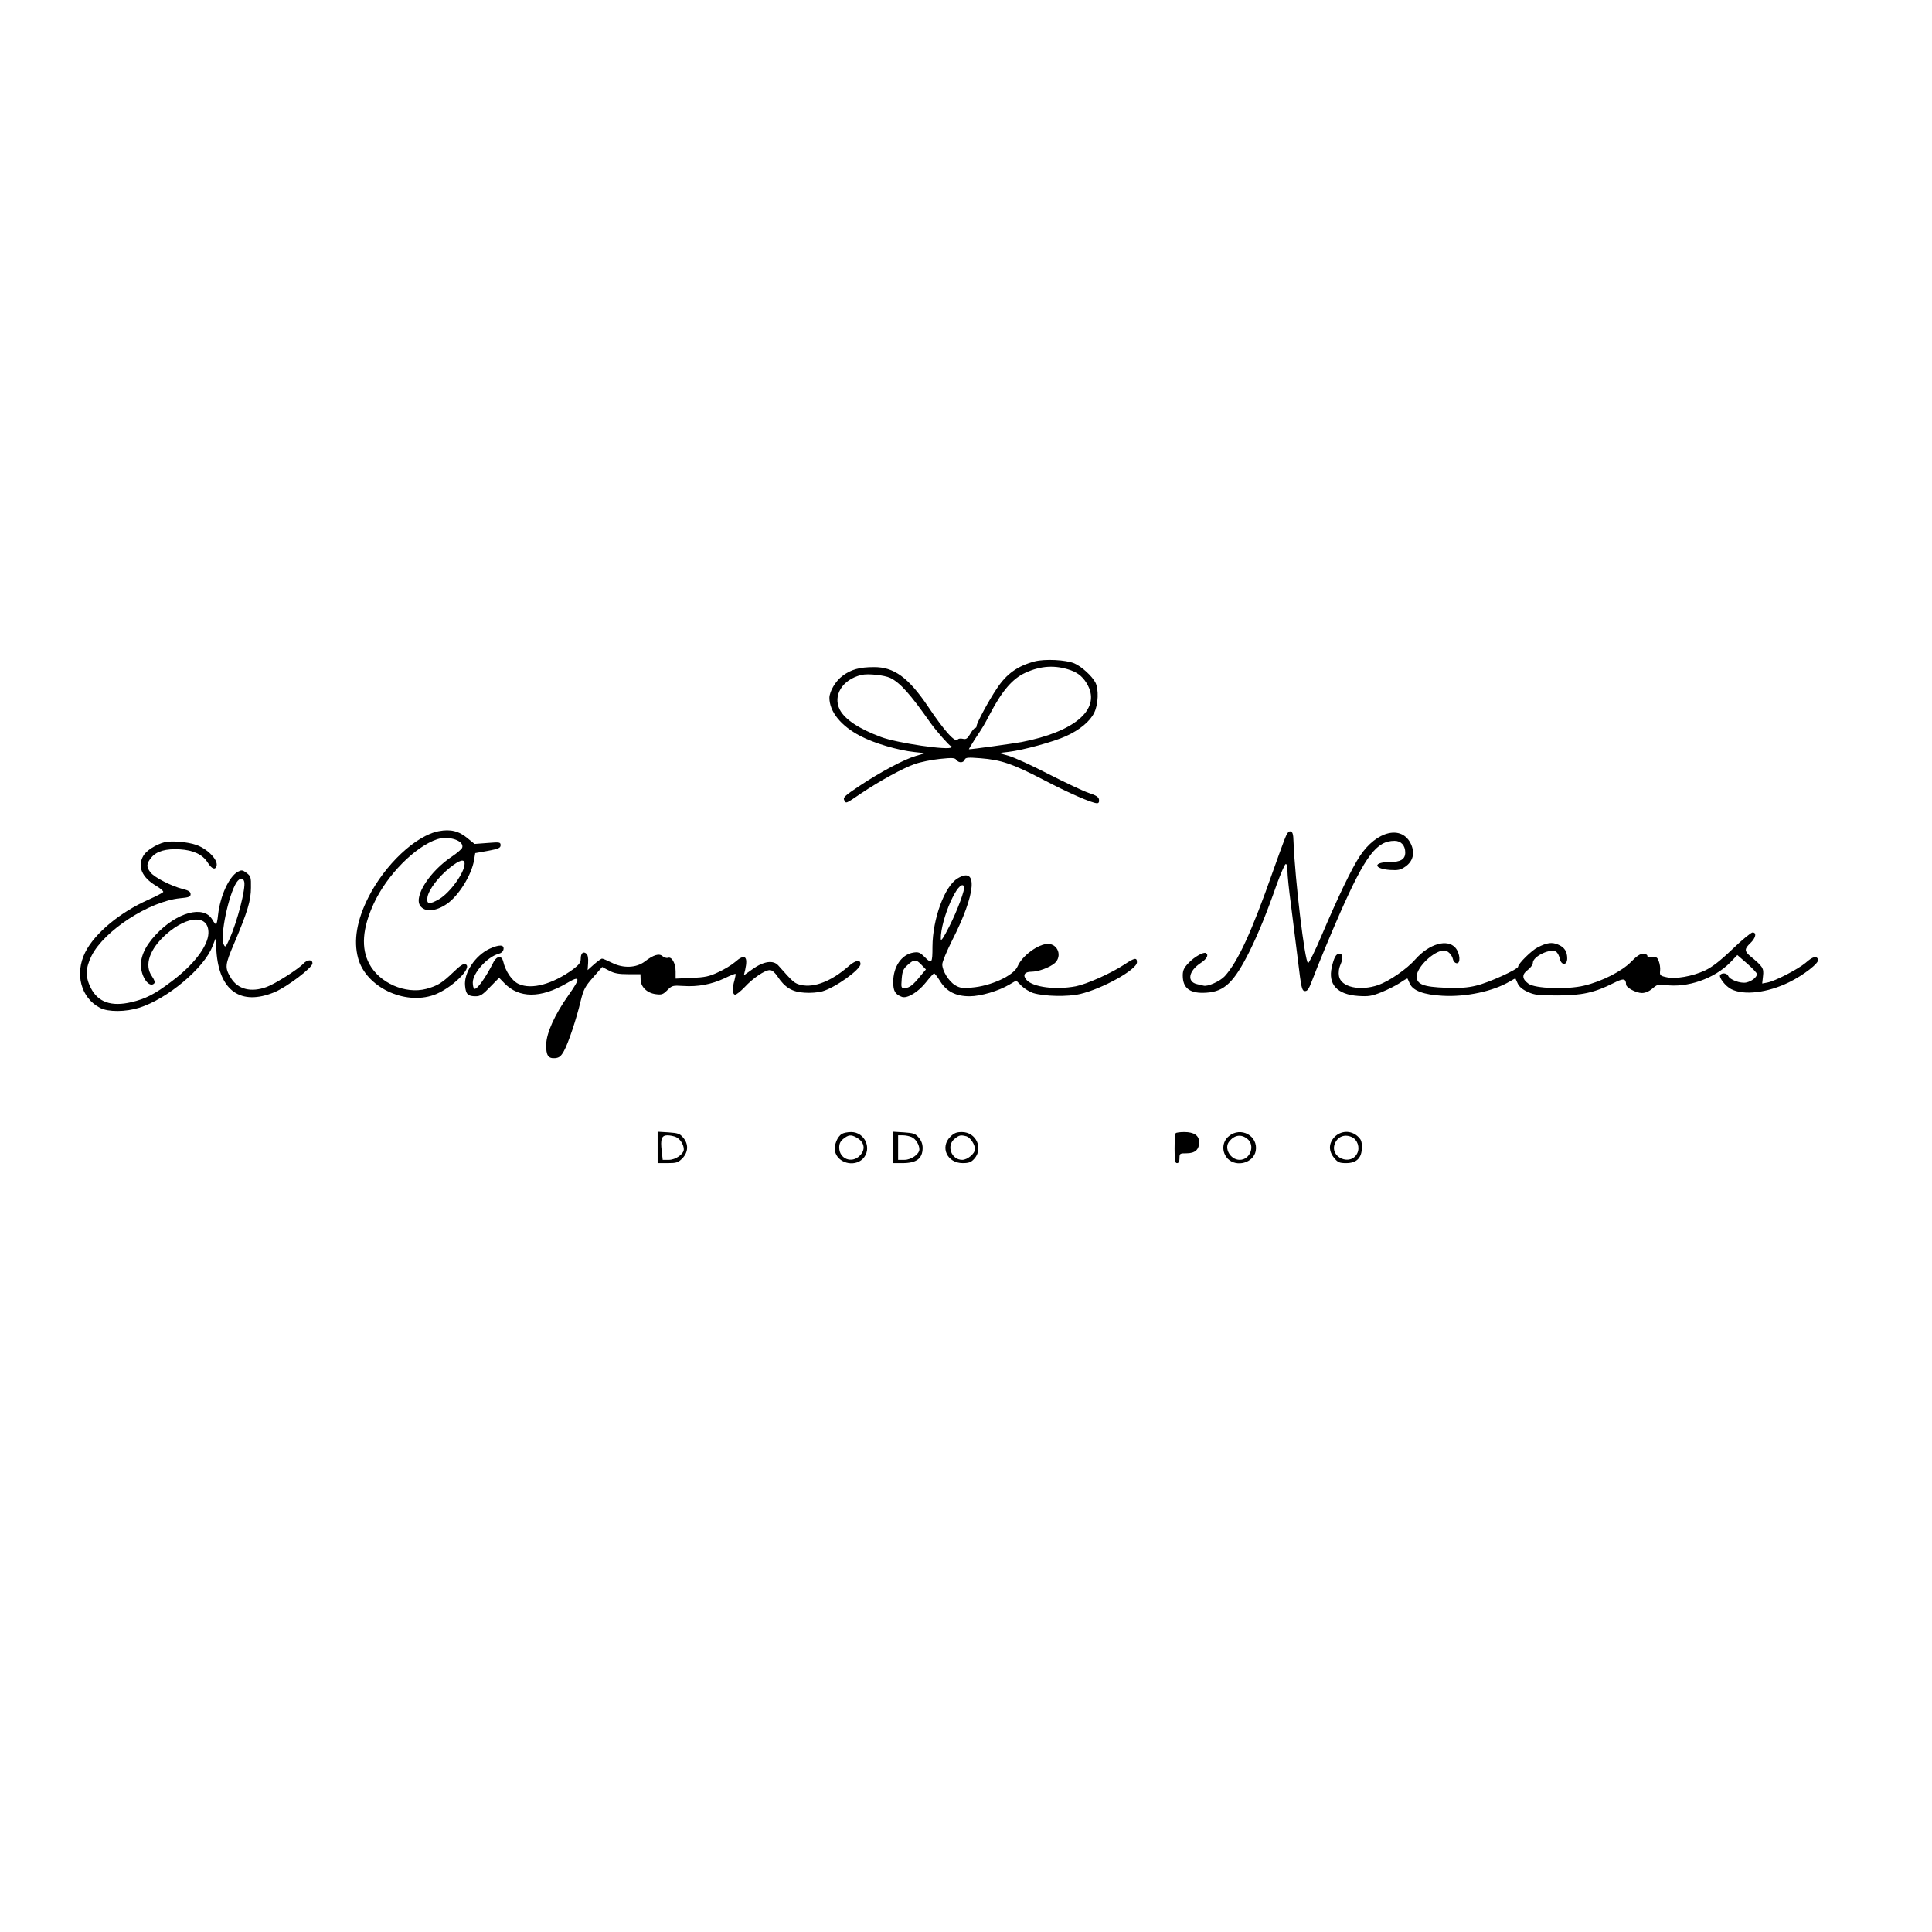
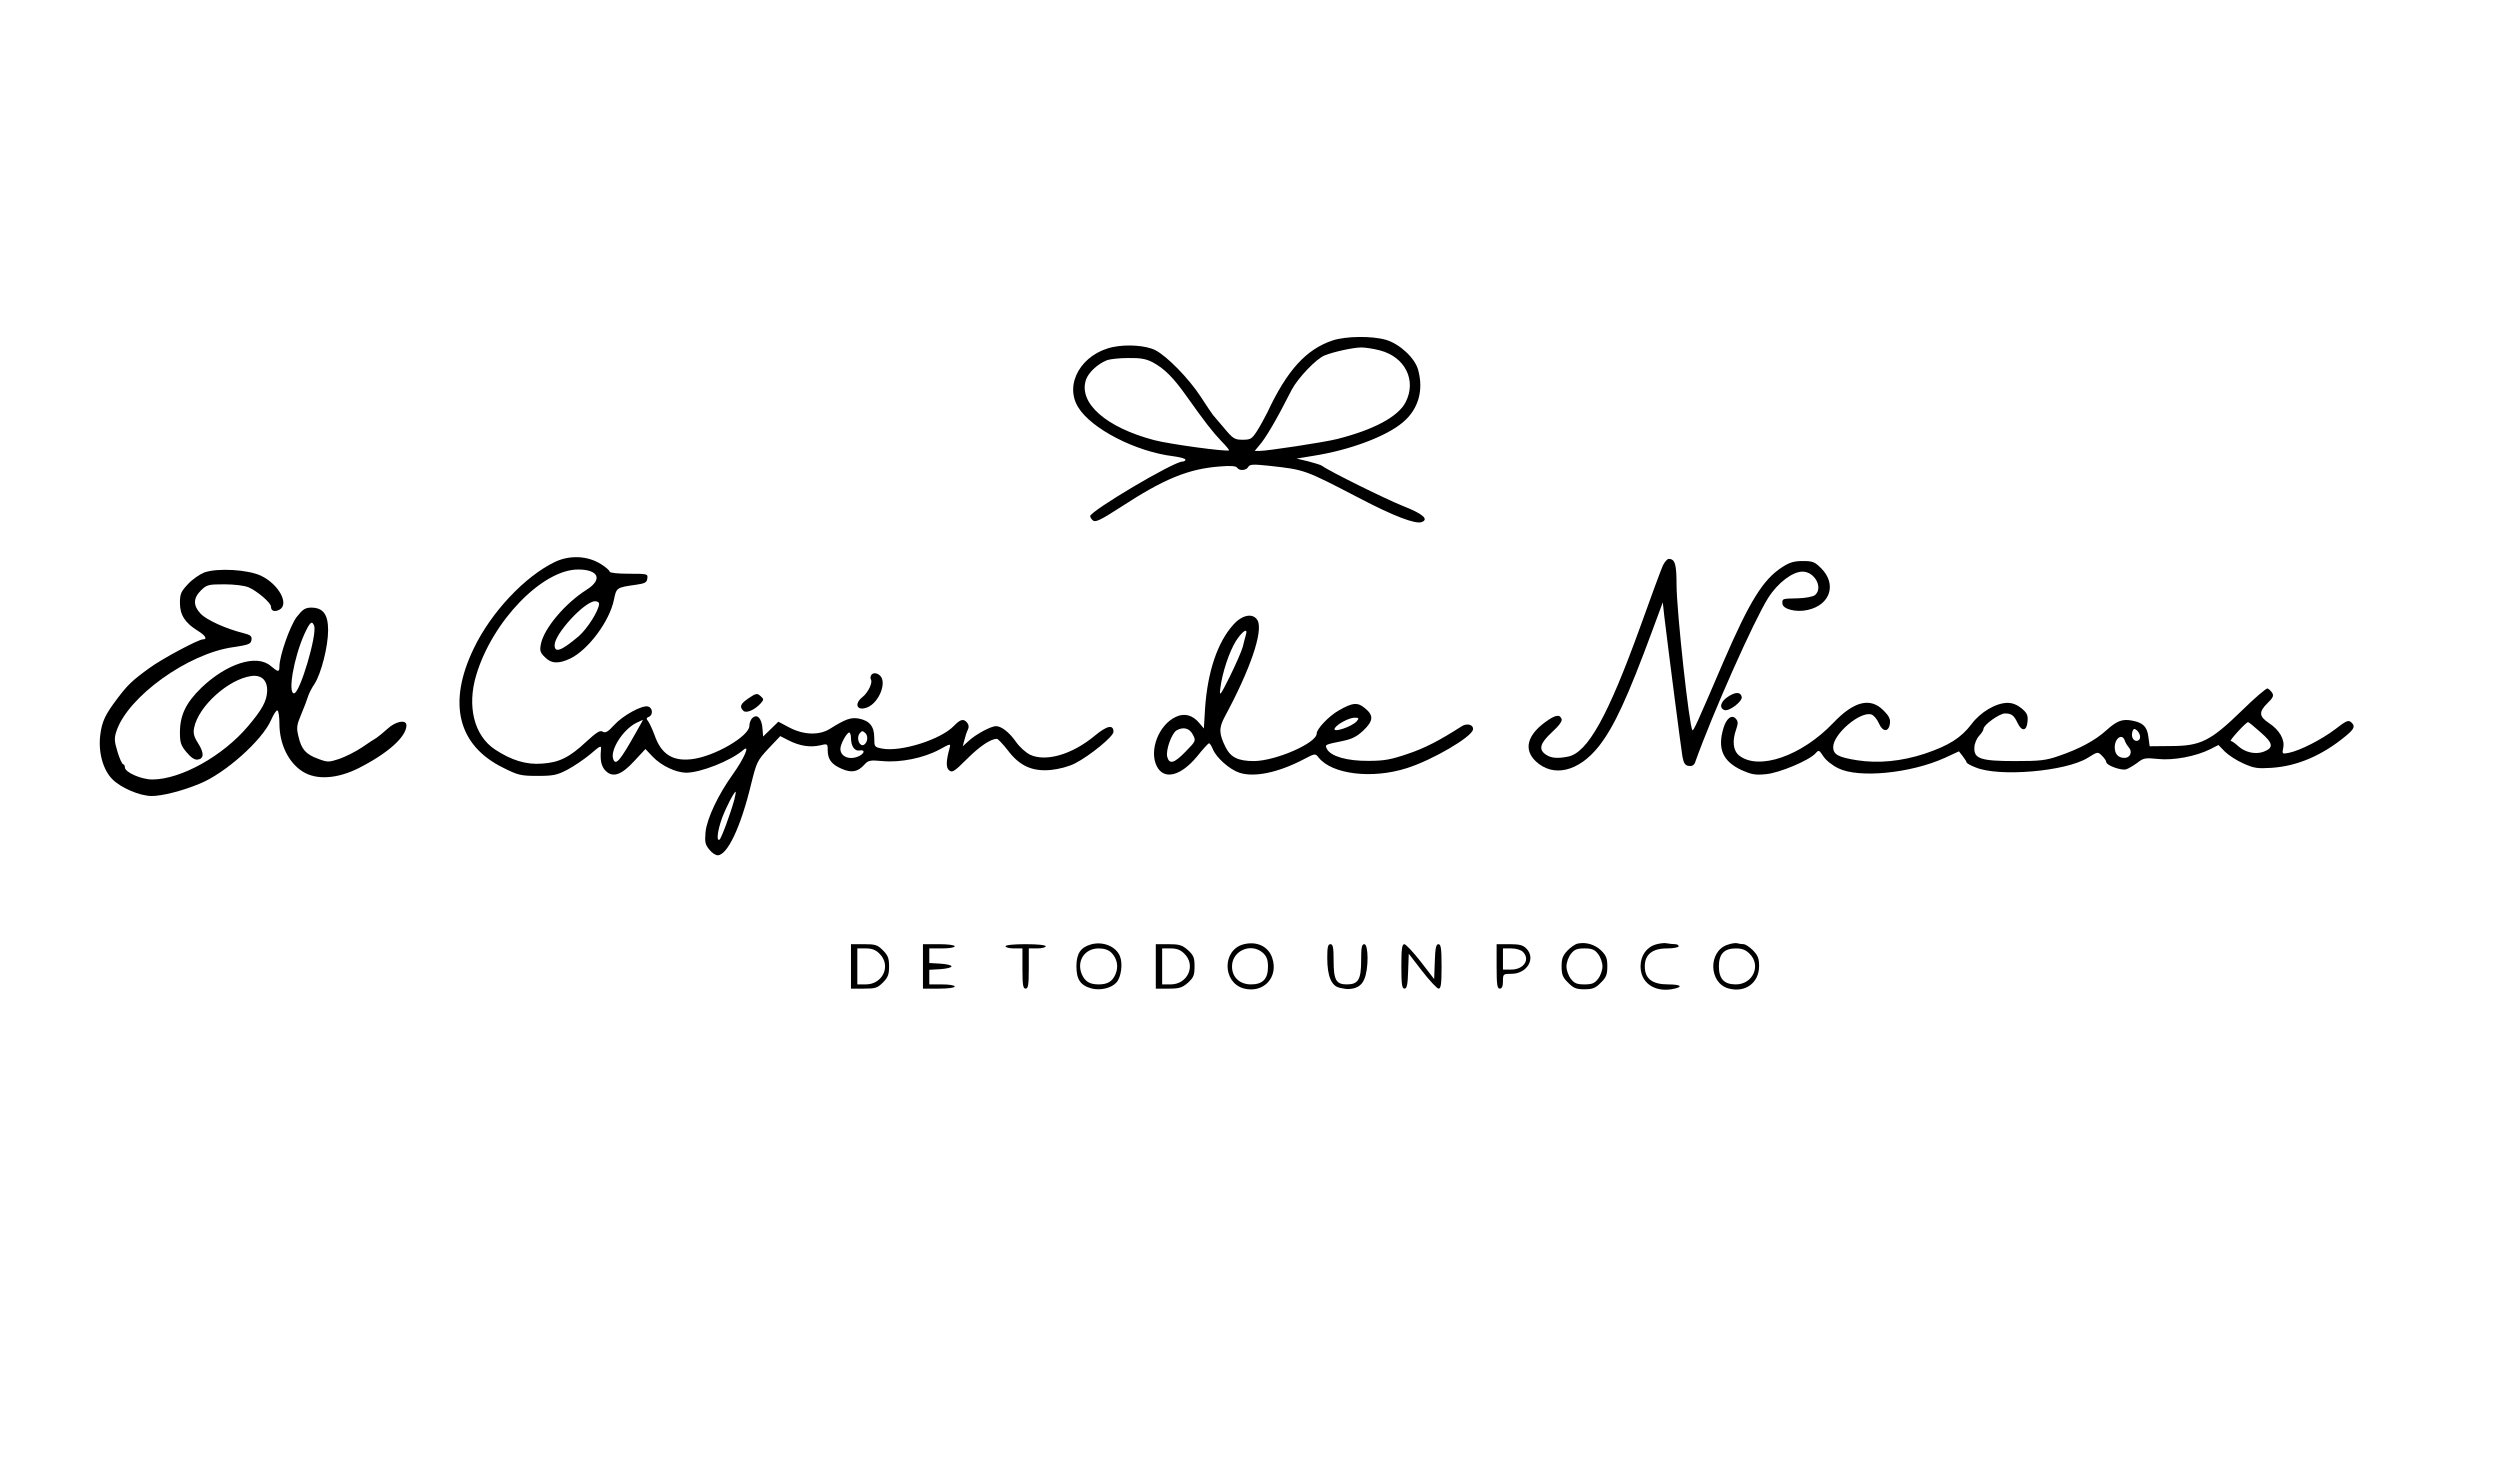
- <svg xmlns="http://www.w3.org/2000/svg" version="1.0" width="293pt" height="293pt" viewBox="0 0 1181 1181" preserveAspectRatio="xMidYMid meet">
-   <g transform="translate(0,1181) scale(0.1,-0.1)" fill="#000000" stroke="none">
-     <path d="M6325 7767 c-105 -28 -172 -76 -231 -165 -50 -74 -124 -212 -124 -229 0 -7 -4 -13 -9 -13 -5 0 -19 -16 -30 -36 -18 -30 -26 -35 -46 -30 -13 3 -27 1 -30 -4 -14 -23 -79 47 -182 201 -120 178 -209 242 -331 241 -87 0 -139 -14 -191 -53 -42 -30 -80 -94 -81 -134 0 -85 70 -172 189 -234 86 -45 230 -87 331 -98 l65 -7 -57 -17 c-72 -21 -218 -99 -347 -185 -88 -59 -99 -69 -90 -86 11 -21 7 -23 104 43 115 77 256 154 325 178 36 13 106 27 155 32 76 8 92 7 101 -6 15 -20 43 -19 51 1 5 14 19 15 97 9 126 -10 196 -34 381 -130 158 -83 301 -145 331 -145 10 0 14 7 12 22 -2 16 -17 26 -63 41 -33 11 -143 63 -245 115 -102 53 -212 103 -245 112 l-60 17 60 7 c87 10 277 62 351 96 84 38 148 91 173 144 25 50 28 144 7 184 -21 40 -86 99 -129 117 -52 22 -180 28 -242 12z m220 -54 c48 -17 81 -46 106 -95 75 -147 -85 -282 -407 -344 -56 -10 -300 -44 -321 -44 -2 0 14 26 34 58 54 81 59 90 94 157 75 143 138 216 216 252 95 44 184 49 278 16z m-1103 -47 c60 -29 122 -98 246 -275 36 -50 116 -141 124 -141 5 0 7 -4 4 -8 -13 -21 -334 26 -431 63 -134 50 -220 107 -251 166 -45 87 15 185 131 213 40 10 141 -1 177 -18z" />
-     <path d="M2682 6729 c-141 -27 -330 -205 -431 -406 -70 -139 -91 -263 -62 -370 47 -175 282 -289 463 -225 107 38 242 170 193 188 -12 5 -33 -9 -73 -48 -71 -68 -98 -84 -167 -103 -127 -33 -285 36 -347 152 -52 96 -43 218 26 368 81 176 253 350 389 395 72 23 168 -10 152 -53 -4 -8 -31 -32 -61 -52 -135 -89 -235 -243 -196 -301 27 -41 94 -37 163 10 72 49 152 177 167 269 l7 42 78 14 c65 12 77 18 77 34 0 19 -5 20 -79 14 l-80 -6 -42 34 c-53 45 -105 58 -177 44z m158 -199 c0 -54 -88 -176 -155 -216 -61 -35 -79 -33 -72 12 8 46 67 124 137 180 60 48 90 56 90 24z" />
-     <path d="M7850 6673 c-12 -32 -44 -119 -70 -193 -129 -367 -212 -547 -293 -637 -28 -31 -106 -66 -130 -58 -7 2 -24 6 -39 9 -64 14 -53 80 21 129 38 25 51 49 33 61 -14 9 -71 -23 -106 -60 -29 -30 -36 -46 -36 -77 0 -79 45 -112 145 -105 110 7 168 63 263 252 55 112 104 231 167 411 24 65 48 121 54 123 7 2 11 -13 11 -42 0 -25 9 -116 21 -203 11 -87 30 -241 43 -343 20 -167 24 -185 41 -188 16 -2 25 10 44 60 36 95 116 289 173 418 155 350 223 440 333 440 39 0 65 -28 65 -71 0 -42 -28 -59 -98 -59 -100 0 -96 -41 5 -48 49 -3 64 0 93 20 47 32 60 82 36 136 -54 121 -211 85 -314 -72 -50 -76 -134 -251 -233 -484 -40 -95 -78 -171 -83 -169 -20 7 -80 510 -89 742 -1 47 -6 61 -19 63 -12 2 -22 -13 -38 -55z" />
-     <path d="M1004 6661 c-50 -13 -110 -51 -127 -81 -39 -66 -10 -134 79 -186 25 -15 43 -31 42 -36 -2 -5 -42 -26 -89 -47 -175 -77 -330 -206 -388 -322 -66 -132 -26 -280 91 -340 50 -26 156 -25 239 1 171 53 398 243 448 376 l18 46 6 -78 c17 -241 149 -334 355 -249 78 33 232 150 232 176 0 26 -32 24 -56 -2 -29 -32 -173 -124 -224 -142 -95 -35 -175 -15 -218 54 -39 65 -38 78 21 216 79 187 101 257 101 337 1 64 -1 70 -27 90 -26 19 -30 19 -55 6 -53 -31 -106 -147 -119 -262 -3 -32 -9 -58 -12 -58 -4 0 -15 13 -24 30 -53 88 -216 44 -345 -94 -68 -73 -98 -142 -89 -207 9 -65 53 -117 79 -91 7 7 3 20 -13 44 -49 68 -15 167 88 258 132 116 260 119 257 6 -2 -79 -90 -195 -229 -298 -99 -75 -156 -104 -242 -124 -123 -29 -204 0 -248 87 -34 67 -33 121 5 197 77 153 352 332 540 351 55 5 65 9 65 25 0 15 -12 23 -49 32 -70 18 -172 70 -196 101 -27 34 -25 55 6 92 32 38 88 54 174 49 81 -5 138 -31 169 -80 25 -39 45 -48 54 -24 14 36 -52 106 -123 131 -54 19 -153 27 -196 16z m489 -241 c10 -40 -42 -243 -90 -349 -24 -53 -26 -55 -36 -33 -23 50 30 303 79 378 20 29 40 31 47 4z" />
-     <path d="M5853 6440 c-79 -48 -152 -247 -153 -417 0 -101 -4 -107 -46 -65 -30 30 -39 34 -71 29 -72 -12 -123 -86 -123 -180 0 -55 12 -76 54 -91 32 -11 101 31 146 89 24 30 46 55 50 55 4 0 21 -22 37 -48 39 -63 96 -92 180 -92 67 0 177 32 244 72 l41 24 32 -32 c17 -17 50 -37 71 -44 68 -21 212 -24 288 -6 136 32 347 149 347 194 0 30 -14 28 -77 -14 -80 -53 -230 -120 -297 -133 -123 -23 -261 -6 -301 39 -25 28 -13 50 29 50 43 0 113 26 144 53 46 42 19 117 -42 117 -60 0 -158 -73 -185 -136 -23 -57 -164 -122 -283 -131 -56 -5 -72 -2 -100 15 -39 24 -78 88 -78 127 0 16 28 82 61 148 145 284 159 455 32 377z m40 -48 c9 -14 -40 -147 -91 -247 -35 -69 -51 -92 -51 -75 -2 120 111 374 142 322z m-260 -480 l27 -28 -33 -39 c-45 -56 -68 -74 -96 -75 -23 0 -23 2 -19 57 4 48 10 61 37 85 39 35 51 35 84 0z" />
-     <path d="M10590 6008 c-74 -71 -123 -109 -167 -130 -77 -36 -183 -55 -238 -41 -37 8 -40 12 -37 39 2 17 -2 43 -8 58 -9 24 -15 28 -40 24 -20 -3 -30 0 -30 9 0 7 -11 13 -26 13 -18 0 -40 -15 -73 -49 -55 -57 -180 -121 -288 -146 -103 -25 -301 -18 -340 12 -40 29 -41 57 -4 84 17 13 31 32 31 43 0 41 113 93 144 67 8 -7 18 -26 21 -42 9 -42 45 -41 45 2 0 43 -17 69 -56 85 -37 16 -68 12 -124 -17 -36 -17 -120 -100 -120 -118 0 -16 -182 -99 -257 -116 -52 -13 -101 -16 -185 -13 -137 5 -178 21 -178 69 0 58 107 159 168 159 22 0 48 -27 54 -55 2 -11 11 -21 21 -23 27 -5 23 60 -6 94 -49 57 -160 25 -244 -69 -51 -59 -160 -134 -227 -158 -113 -39 -229 -13 -241 54 -4 22 -1 48 10 72 17 42 14 65 -9 65 -19 0 -32 -25 -45 -82 -24 -106 33 -167 162 -176 63 -4 82 -1 142 23 39 16 89 41 113 57 24 17 44 28 46 26 1 -1 7 -16 14 -31 19 -43 86 -68 201 -74 142 -8 307 27 409 87 19 12 35 20 36 18 1 -2 7 -16 14 -31 8 -18 29 -36 60 -50 41 -19 65 -22 182 -22 149 0 227 17 344 76 59 30 75 29 76 -9 0 -19 61 -52 97 -52 21 0 44 10 65 28 29 25 38 27 78 21 134 -19 300 39 397 138 l43 45 60 -52 c33 -29 60 -58 60 -64 0 -20 -33 -45 -66 -52 -35 -7 -101 17 -110 41 -7 17 -39 20 -49 5 -9 -15 32 -68 67 -86 77 -40 221 -23 353 41 90 44 187 119 179 140 -10 24 -33 18 -77 -21 -47 -39 -185 -111 -233 -120 l-32 -6 5 45 c6 49 -1 59 -80 124 -34 29 -34 43 3 78 33 32 40 65 13 65 -10 -1 -65 -46 -123 -102z" />
-     <path d="M2994 6011 c-89 -41 -160 -148 -151 -228 5 -51 17 -63 65 -63 28 0 43 10 88 57 l55 56 32 -33 c90 -93 222 -93 380 -1 86 51 88 35 11 -74 -83 -117 -134 -230 -135 -299 -2 -67 12 -88 55 -84 24 2 36 12 53 43 26 46 76 194 103 308 17 69 26 86 75 142 l56 64 42 -22 c32 -17 59 -22 117 -22 l75 0 1 -33 c1 -45 39 -82 92 -89 36 -5 45 -2 71 24 29 29 33 30 98 26 87 -6 171 9 252 47 35 17 65 29 67 27 2 -2 -1 -19 -6 -38 -15 -50 -13 -89 4 -89 8 0 34 21 58 46 51 55 123 104 154 104 14 0 30 -14 47 -39 44 -67 90 -95 164 -99 35 -3 84 1 109 8 79 22 234 133 234 167 0 30 -31 24 -76 -16 -101 -88 -206 -130 -287 -112 -41 10 -46 14 -140 120 -31 34 -90 25 -158 -24 l-52 -37 8 33 c19 85 -2 101 -62 48 -21 -18 -67 -46 -103 -62 -54 -26 -81 -31 -162 -35 l-98 -4 0 44 c0 50 -24 92 -47 83 -9 -3 -24 2 -33 10 -21 19 -56 8 -109 -33 -52 -39 -131 -42 -199 -8 -28 14 -56 26 -62 26 -5 0 -27 -16 -49 -35 l-39 -35 3 44 c2 29 -2 49 -10 56 -20 17 -35 3 -35 -30 0 -24 -10 -37 -47 -65 -125 -91 -253 -126 -332 -90 -40 17 -81 77 -95 138 -4 17 -13 27 -25 27 -9 0 -24 -12 -32 -27 -52 -103 -105 -176 -120 -167 -5 3 -9 20 -9 38 0 58 89 157 157 175 18 5 29 15 31 29 4 28 -26 29 -84 3z" />
-     <path d="M4020 4796 l0 -96 61 0 c54 0 64 3 90 29 37 38 39 88 5 127 -20 24 -32 28 -90 32 l-66 4 0 -96z m113 63 c25 -11 47 -47 47 -75 0 -28 -50 -64 -91 -64 l-38 0 -6 54 c-9 73 -1 96 35 96 16 0 40 -5 53 -11z" />
-     <path d="M5147 4879 c-29 -17 -49 -68 -43 -105 14 -72 116 -101 170 -48 59 60 14 164 -71 164 -21 0 -46 -5 -56 -11z m86 -21 c52 -27 61 -75 22 -113 -48 -49 -125 -19 -125 50 0 24 7 39 26 54 30 24 46 26 77 9z" />
-     <path d="M5460 4796 l0 -96 56 0 c86 0 123 27 124 92 0 25 -8 46 -24 64 -20 24 -32 28 -90 32 l-66 4 0 -96z m113 63 c25 -11 47 -47 47 -75 0 -29 -50 -64 -91 -64 l-39 0 0 75 0 75 30 0 c16 0 40 -5 53 -11z" />
-     <path d="M5809 4861 c-64 -64 -19 -161 76 -161 37 0 51 5 70 26 58 63 12 164 -75 164 -33 0 -48 -6 -71 -29z m99 3 c23 -7 52 -50 52 -79 0 -26 -46 -65 -78 -65 -67 0 -99 88 -46 129 29 23 36 24 72 15z" />
-     <path d="M7187 4883 c-4 -3 -7 -46 -7 -95 0 -72 3 -88 15 -88 10 0 15 10 15 30 0 29 2 30 43 30 52 0 77 22 77 68 0 41 -31 62 -91 62 -25 0 -49 -3 -52 -7z" />
-     <path d="M7511 4864 c-42 -35 -44 -98 -5 -138 54 -53 156 -24 170 48 17 93 -92 152 -165 90z m113 -15 c51 -40 19 -129 -46 -129 -56 0 -97 70 -65 111 32 41 73 48 111 18z" />
-     <path d="M8159 4861 c-38 -39 -39 -87 -3 -130 22 -27 33 -31 73 -31 64 0 96 32 96 97 0 37 -5 49 -28 69 -41 35 -99 33 -138 -5z m105 -2 c34 -16 50 -63 33 -98 -39 -82 -172 -26 -137 59 18 43 60 59 104 39z" />
+ <svg xmlns="http://www.w3.org/2000/svg" version="1.0" width="500pt" height="293pt" viewBox="0 0 1181 500 " preserveAspectRatio="xMidYMid meet">
+   <g transform="translate(0,500) scale(0.1,-0.1)" fill="#000000" stroke="none">
+     <path d="M6295 4352 c-125 -42 -215 -141 -308 -340 -13 -26 -35 -66 -49 -88 -24 -37 -30 -41 -68 -41 -37 0 -45 4 -88 56 -26 31 -49 58 -52 61 -3 3 -29 42 -59 88 -55 84 -157 189 -213 218 -43 22 -132 29 -200 15 -148 -31 -232 -174 -165 -284 62 -102 271 -210 450 -232 31 -4 57 -11 57 -16 0 -5 -6 -9 -14 -9 -42 0 -436 -234 -436 -258 0 -5 6 -15 14 -21 11 -9 38 4 129 63 207 135 321 182 473 193 48 4 73 2 78 -6 10 -16 44 -14 53 4 7 12 22 13 98 5 170 -19 165 -17 425 -152 164 -86 267 -125 296 -114 35 13 6 39 -86 75 -81 32 -354 167 -385 191 -5 4 -35 13 -65 21 l-55 13 79 13 c173 27 346 92 424 159 73 62 98 151 71 248 -15 55 -87 122 -152 141 -65 19 -188 18 -252 -3z m224 -47 c119 -31 174 -142 121 -245 -35 -68 -150 -130 -325 -174 -60 -15 -328 -56 -367 -56 l-21 0 19 23 c32 35 83 122 156 266 28 54 115 146 155 162 41 17 132 37 173 38 19 0 59 -6 89 -14z m-1074 -56 c56 -30 98 -72 163 -164 83 -117 120 -165 163 -210 21 -21 37 -41 35 -42 -8 -8 -281 29 -353 48 -228 60 -359 175 -323 285 12 35 55 75 100 93 14 5 59 10 100 10 58 1 84 -4 115 -20z" />
+     <path d="M2622 3306 c-142 -68 -301 -237 -383 -407 -126 -259 -77 -460 139 -566 70 -35 83 -38 162 -38 74 0 92 4 140 29 30 16 79 49 108 73 49 42 53 44 51 22 -5 -51 2 -80 22 -100 34 -34 75 -20 136 47 l52 56 34 -36 c41 -43 109 -75 158 -76 68 0 211 56 271 108 33 28 3 -41 -49 -114 -70 -97 -123 -209 -130 -274 -4 -47 -2 -59 17 -82 12 -16 30 -28 40 -28 46 0 109 132 158 335 26 105 29 112 82 169 l56 59 39 -20 c53 -27 102 -34 148 -24 36 9 37 8 37 -21 0 -44 17 -68 65 -89 48 -21 77 -16 109 20 18 20 27 21 85 16 84 -8 193 14 268 54 53 29 55 30 49 8 -17 -62 -18 -93 -2 -106 14 -12 25 -5 84 54 60 60 112 95 141 95 6 0 28 -24 51 -53 56 -75 116 -102 204 -94 39 4 85 16 114 31 69 35 182 127 182 149 0 36 -30 30 -88 -18 -107 -89 -231 -125 -306 -90 -20 10 -50 37 -66 60 -31 45 -69 75 -95 75 -24 0 -96 -39 -128 -69 l-29 -26 8 30 c4 17 11 38 16 48 6 12 5 23 -3 33 -17 21 -32 17 -63 -15 -61 -64 -250 -124 -339 -107 -36 7 -37 8 -37 51 0 54 -22 81 -74 91 -37 6 -61 -2 -136 -49 -50 -31 -123 -29 -190 6 l-53 28 -36 -35 -36 -35 -3 37 c-3 47 -24 71 -46 52 -9 -7 -16 -24 -16 -39 0 -48 -166 -145 -272 -157 -91 -11 -145 24 -176 114 -10 27 -24 57 -30 65 -10 12 -9 16 3 21 21 8 19 43 -4 49 -28 7 -118 -42 -160 -88 -29 -32 -41 -39 -54 -31 -12 8 -29 -3 -77 -47 -80 -75 -129 -99 -210 -104 -74 -6 -145 16 -222 67 -98 65 -133 204 -88 352 76 254 312 498 481 498 97 0 117 -47 41 -95 -103 -65 -203 -184 -217 -258 -6 -30 -3 -40 19 -61 30 -31 65 -33 121 -6 84 41 184 175 205 276 12 59 12 59 105 72 42 6 51 11 53 30 3 21 1 22 -87 22 -53 0 -91 4 -91 10 0 5 -19 22 -42 36 -62 39 -146 43 -216 10z m208 -198 c0 -30 -55 -118 -97 -154 -82 -69 -113 -80 -113 -41 0 53 142 207 191 207 11 0 19 -5 19 -12z m176 -605 c-77 -137 -97 -161 -109 -129 -16 42 45 139 108 171 17 8 31 15 32 15 1 0 -13 -26 -31 -57z m1089 -42 c-3 -11 -12 -21 -20 -21 -19 0 -29 38 -14 56 11 13 14 13 27 1 9 -9 11 -23 7 -36z m-75 13 c0 -38 17 -63 40 -59 26 5 26 -11 1 -25 -44 -23 -91 -6 -91 33 0 22 30 77 42 77 4 0 8 -12 8 -26z m-551 -291 c-17 -63 -61 -183 -70 -189 -16 -10 -9 44 12 102 20 53 57 124 64 124 2 0 -1 -17 -6 -37z" />
+     <path d="M7855 3288 c-8 -18 -57 -150 -108 -293 -151 -417 -247 -591 -340 -609 -49 -10 -81 -7 -105 10 -35 24 -27 53 29 105 35 32 50 53 46 63 -9 23 -29 20 -76 -14 -87 -63 -104 -131 -46 -186 83 -78 203 -49 298 71 72 92 135 228 254 550 l48 130 7 -65 c23 -190 80 -630 86 -665 6 -31 13 -41 30 -43 14 -2 24 3 29 15 84 236 280 675 346 779 45 71 115 124 162 124 58 0 99 -77 59 -111 -9 -7 -43 -14 -78 -15 -79 -2 -76 -1 -76 -24 0 -27 64 -44 120 -31 107 24 138 122 63 197 -30 30 -40 34 -86 34 -41 0 -63 -6 -98 -29 -90 -58 -153 -159 -278 -448 -127 -297 -141 -326 -146 -322 -15 16 -74 557 -75 685 0 99 -7 124 -37 124 -7 0 -20 -15 -28 -32z" />
+     <path d="M965 3256 c-22 -9 -57 -33 -77 -55 -33 -35 -38 -46 -38 -90 0 -56 25 -94 85 -131 35 -21 46 -40 24 -40 -22 0 -194 -92 -254 -136 -80 -58 -102 -79 -151 -144 -56 -74 -72 -107 -80 -169 -11 -82 12 -167 57 -212 41 -41 130 -79 186 -79 49 0 144 24 226 58 121 49 297 206 338 302 12 27 25 47 30 44 5 -3 9 -31 9 -62 0 -97 43 -184 109 -226 65 -42 165 -35 266 16 138 70 225 148 225 202 0 29 -52 19 -90 -17 -19 -17 -42 -36 -51 -42 -9 -5 -41 -26 -70 -46 -30 -20 -78 -44 -107 -54 -49 -16 -55 -16 -100 1 -57 21 -78 44 -92 105 -10 41 -9 53 13 105 14 33 28 70 32 84 4 14 18 41 31 60 31 48 64 176 64 253 0 76 -24 107 -81 107 -28 -1 -39 -8 -68 -45 -32 -44 -80 -181 -81 -232 0 -29 -5 -29 -42 2 -66 56 -207 11 -327 -104 -72 -70 -101 -129 -101 -210 0 -48 4 -62 31 -94 22 -26 38 -37 53 -35 30 4 31 31 2 77 -20 31 -24 48 -19 73 20 102 162 230 271 245 48 6 76 -21 74 -72 -2 -47 -24 -87 -90 -165 -119 -141 -318 -252 -453 -252 -51 0 -129 34 -129 57 0 8 -4 15 -8 15 -5 0 -17 26 -27 59 -15 50 -16 64 -5 97 53 162 337 367 551 397 74 11 84 15 87 34 3 18 -4 24 -40 33 -81 20 -173 62 -200 91 -36 38 -36 73 1 110 28 27 34 29 111 29 46 0 95 -6 114 -14 40 -17 106 -73 106 -91 0 -21 17 -27 40 -15 48 26 -3 120 -86 160 -62 30 -207 38 -269 16z m519 -252 c15 -40 -67 -319 -95 -319 -30 0 -2 165 48 278 27 59 37 68 47 41z" />
+     <path d="M5827 3010 c-75 -82 -122 -222 -134 -393 l-6 -98 -21 25 c-32 39 -71 49 -111 30 -82 -38 -128 -160 -90 -234 34 -66 113 -46 190 47 27 34 53 62 56 62 4 1 12 -12 19 -29 17 -40 79 -95 125 -110 69 -23 181 0 299 61 59 31 59 31 75 11 63 -80 254 -103 418 -50 120 38 304 146 311 181 5 23 -26 33 -52 17 -106 -68 -175 -104 -256 -131 -79 -27 -111 -33 -185 -33 -100 -1 -177 21 -196 55 -11 22 -13 21 74 39 44 9 67 21 97 49 48 46 50 71 9 105 -35 30 -59 28 -125 -10 -46 -26 -104 -87 -104 -109 0 -45 -193 -129 -296 -130 -74 0 -110 17 -134 65 -32 64 -33 91 -4 145 120 222 182 403 155 454 -20 37 -72 28 -114 -19z m59 -47 c-3 -10 -10 -36 -15 -58 -6 -22 -34 -85 -61 -140 -47 -94 -50 -97 -45 -55 9 73 42 172 74 223 30 46 57 64 47 30z m524 -409 c-24 -28 -121 -59 -104 -33 11 19 68 49 93 49 20 0 22 -2 11 -16z m-775 -64 c15 -29 15 -30 -34 -80 -54 -56 -77 -62 -87 -25 -8 31 21 111 44 125 32 18 61 11 77 -20z" />
+     <path d="M4115 2770 c-3 -5 -4 -14 -1 -19 10 -15 -13 -62 -39 -83 -43 -34 -26 -69 23 -49 55 23 92 117 60 149 -15 15 -35 16 -43 2z" />
+     <path d="M10590 2603 c-147 -143 -194 -167 -335 -167 l-100 -1 -6 44 c-6 49 -25 67 -76 77 -47 9 -72 0 -123 -46 -53 -48 -128 -88 -225 -121 -60 -21 -89 -24 -205 -24 -163 0 -196 11 -193 64 0 18 11 43 22 55 12 12 21 27 21 33 0 19 76 73 101 73 32 0 43 -9 60 -45 20 -42 43 -39 47 6 3 30 -2 41 -28 63 -21 17 -43 26 -66 26 -55 0 -129 -44 -171 -101 -49 -64 -105 -100 -220 -139 -110 -36 -219 -47 -321 -31 -88 14 -112 27 -112 62 0 62 128 171 181 154 11 -4 27 -23 35 -42 18 -42 47 -42 52 0 3 21 -5 36 -31 62 -62 62 -139 43 -237 -60 -149 -156 -352 -226 -444 -154 -29 23 -34 69 -14 125 9 26 9 36 -1 48 -19 23 -45 4 -59 -42 -30 -99 -4 -158 86 -200 45 -20 64 -24 113 -19 63 5 205 65 235 98 16 18 17 17 38 -14 11 -18 43 -43 70 -56 97 -48 341 -24 503 49 l67 31 18 -23 c10 -13 18 -26 18 -29 0 -4 19 -15 43 -24 110 -46 425 -19 529 45 48 30 48 30 68 10 11 -11 20 -24 20 -30 0 -15 71 -41 94 -34 12 4 35 18 53 31 29 23 38 24 97 18 72 -8 180 12 249 47 l37 19 30 -31 c16 -16 55 -42 87 -56 51 -23 67 -25 133 -21 123 8 241 59 352 151 41 34 46 47 23 66 -12 10 -25 3 -74 -35 -65 -49 -165 -100 -218 -111 -32 -6 -33 -6 -27 24 8 39 -18 84 -68 117 -47 31 -48 53 -6 94 26 25 30 35 22 48 -6 9 -15 18 -22 21 -6 2 -61 -45 -122 -105z m89 -102 c60 -52 63 -73 14 -92 -38 -14 -87 -3 -119 26 -15 14 -31 25 -36 25 -9 0 72 89 82 89 3 0 29 -21 59 -48z m-569 -22 c0 -23 -28 -25 -36 -4 -4 8 -3 22 0 31 5 13 9 14 21 4 8 -7 15 -21 15 -31z m-73 -16 c3 -10 12 -25 20 -34 18 -21 6 -49 -21 -49 -29 0 -46 18 -46 50 0 43 35 67 47 33z" />
+     <path d="M3538 2663 c-40 -27 -46 -41 -27 -60 14 -14 53 3 82 34 16 19 16 20 0 35 -16 14 -21 14 -55 -9z" />
+     <path d="M8163 2669 c-35 -23 -43 -53 -17 -63 22 -8 86 41 82 62 -5 24 -29 25 -65 1z" />
+     <path d="M5154 1499 c-49 -14 -69 -43 -69 -104 0 -61 19 -90 71 -104 41 -11 94 1 118 28 22 24 31 88 17 123 -18 47 -80 73 -137 57z m96 -39 c27 -27 35 -65 20 -101 -15 -35 -37 -49 -80 -49 -43 0 -65 14 -80 49 -25 62 14 121 80 121 26 0 47 -7 60 -20z" />
+     <path d="M5873 1499 c-100 -28 -98 -180 2 -208 93 -25 166 52 135 144 -18 55 -74 81 -137 64z m94 -41 c17 -16 23 -32 23 -65 0 -57 -25 -83 -80 -83 -54 0 -90 34 -90 85 0 75 92 114 147 63z" />
+     <path d="M7454 1503 c-12 -2 -34 -17 -49 -33 -23 -24 -28 -39 -28 -75 0 -38 5 -52 31 -77 25 -26 39 -31 77 -31 38 0 52 5 77 31 26 25 31 39 31 77 0 38 -5 51 -29 75 -29 28 -71 41 -110 33z m95 -49 c12 -15 21 -41 21 -59 0 -18 -9 -44 -21 -59 -16 -21 -29 -26 -64 -26 -35 0 -48 5 -64 26 -12 15 -21 41 -21 59 0 18 9 44 21 59 16 21 29 26 64 26 35 0 48 -5 64 -26z" />
+     <path d="M7823 1499 c-45 -13 -73 -53 -73 -104 0 -75 62 -121 146 -108 58 10 49 23 -16 23 -75 0 -110 27 -110 85 0 56 35 85 105 85 30 0 55 5 55 10 0 6 -8 10 -17 10 -10 0 -27 2 -38 4 -11 3 -34 0 -52 -5z" />
+     <path d="M8160 1497 c-91 -31 -88 -180 5 -206 79 -22 145 26 145 106 0 36 -6 50 -29 74 -16 16 -36 29 -44 29 -9 0 -21 2 -29 4 -7 3 -29 0 -48 -7z m105 -42 c56 -55 16 -145 -65 -145 -55 0 -80 26 -80 85 0 59 25 85 80 85 30 0 47 -7 65 -25z" />
+     <path d="M4020 1395 l0 -105 61 0 c54 0 64 3 90 29 24 24 29 38 29 76 0 38 -5 52 -29 76 -26 26 -36 29 -90 29 l-61 0 0 -105z m135 60 c56 -55 16 -145 -65 -145 l-40 0 0 85 0 85 40 0 c30 0 47 -7 65 -25z" />
+     <path d="M4360 1395 l0 -105 75 0 c43 0 75 4 75 10 0 6 -27 10 -60 10 l-60 0 0 34 0 35 53 3 c28 2 52 8 52 13 0 6 -24 11 -52 13 l-53 3 0 35 0 34 60 0 c33 0 60 4 60 10 0 6 -32 10 -75 10 l-75 0 0 -105z" />
+     <path d="M4750 1490 c0 -5 18 -10 40 -10 l40 0 0 -95 c0 -78 3 -95 15 -95 12 0 15 17 15 95 l0 95 40 0 c22 0 40 5 40 10 0 6 -38 10 -95 10 -57 0 -95 -4 -95 -10z" />
+     <path d="M5460 1395 l0 -105 60 0 c51 0 64 4 92 28 27 25 31 36 31 77 0 41 -4 52 -31 77 -28 24 -41 28 -92 28 l-60 0 0 -105z m135 60 c56 -55 16 -145 -65 -145 l-40 0 0 85 0 85 40 0 c30 0 47 -7 65 -25z" />
+     <path d="M6270 1435 c0 -87 20 -133 59 -141 17 -4 33 -6 36 -6 41 0 67 15 80 47 21 48 20 165 0 165 -12 0 -15 -15 -15 -78 0 -90 -14 -112 -68 -112 -50 0 -62 21 -62 111 0 64 -3 79 -15 79 -12 0 -15 -14 -15 -65z" />
+     <path d="M6620 1395 c0 -85 3 -105 15 -105 11 0 15 18 17 82 l3 83 64 -83 c35 -45 70 -82 77 -82 11 0 14 23 14 105 0 85 -3 105 -15 105 -11 0 -15 -18 -17 -82 l-3 -83 -64 83 c-35 45 -70 82 -77 82 -11 0 -14 -23 -14 -105z" />
+     <path d="M7070 1395 c0 -87 3 -105 15 -105 10 0 15 11 15 35 0 34 1 35 40 35 74 0 117 73 70 120 -16 16 -33 20 -80 20 l-60 0 0 -105z m124 69 c36 -36 5 -84 -56 -84 l-38 0 0 50 0 50 39 0 c23 0 46 -7 55 -16z" />
  </g>
</svg>
